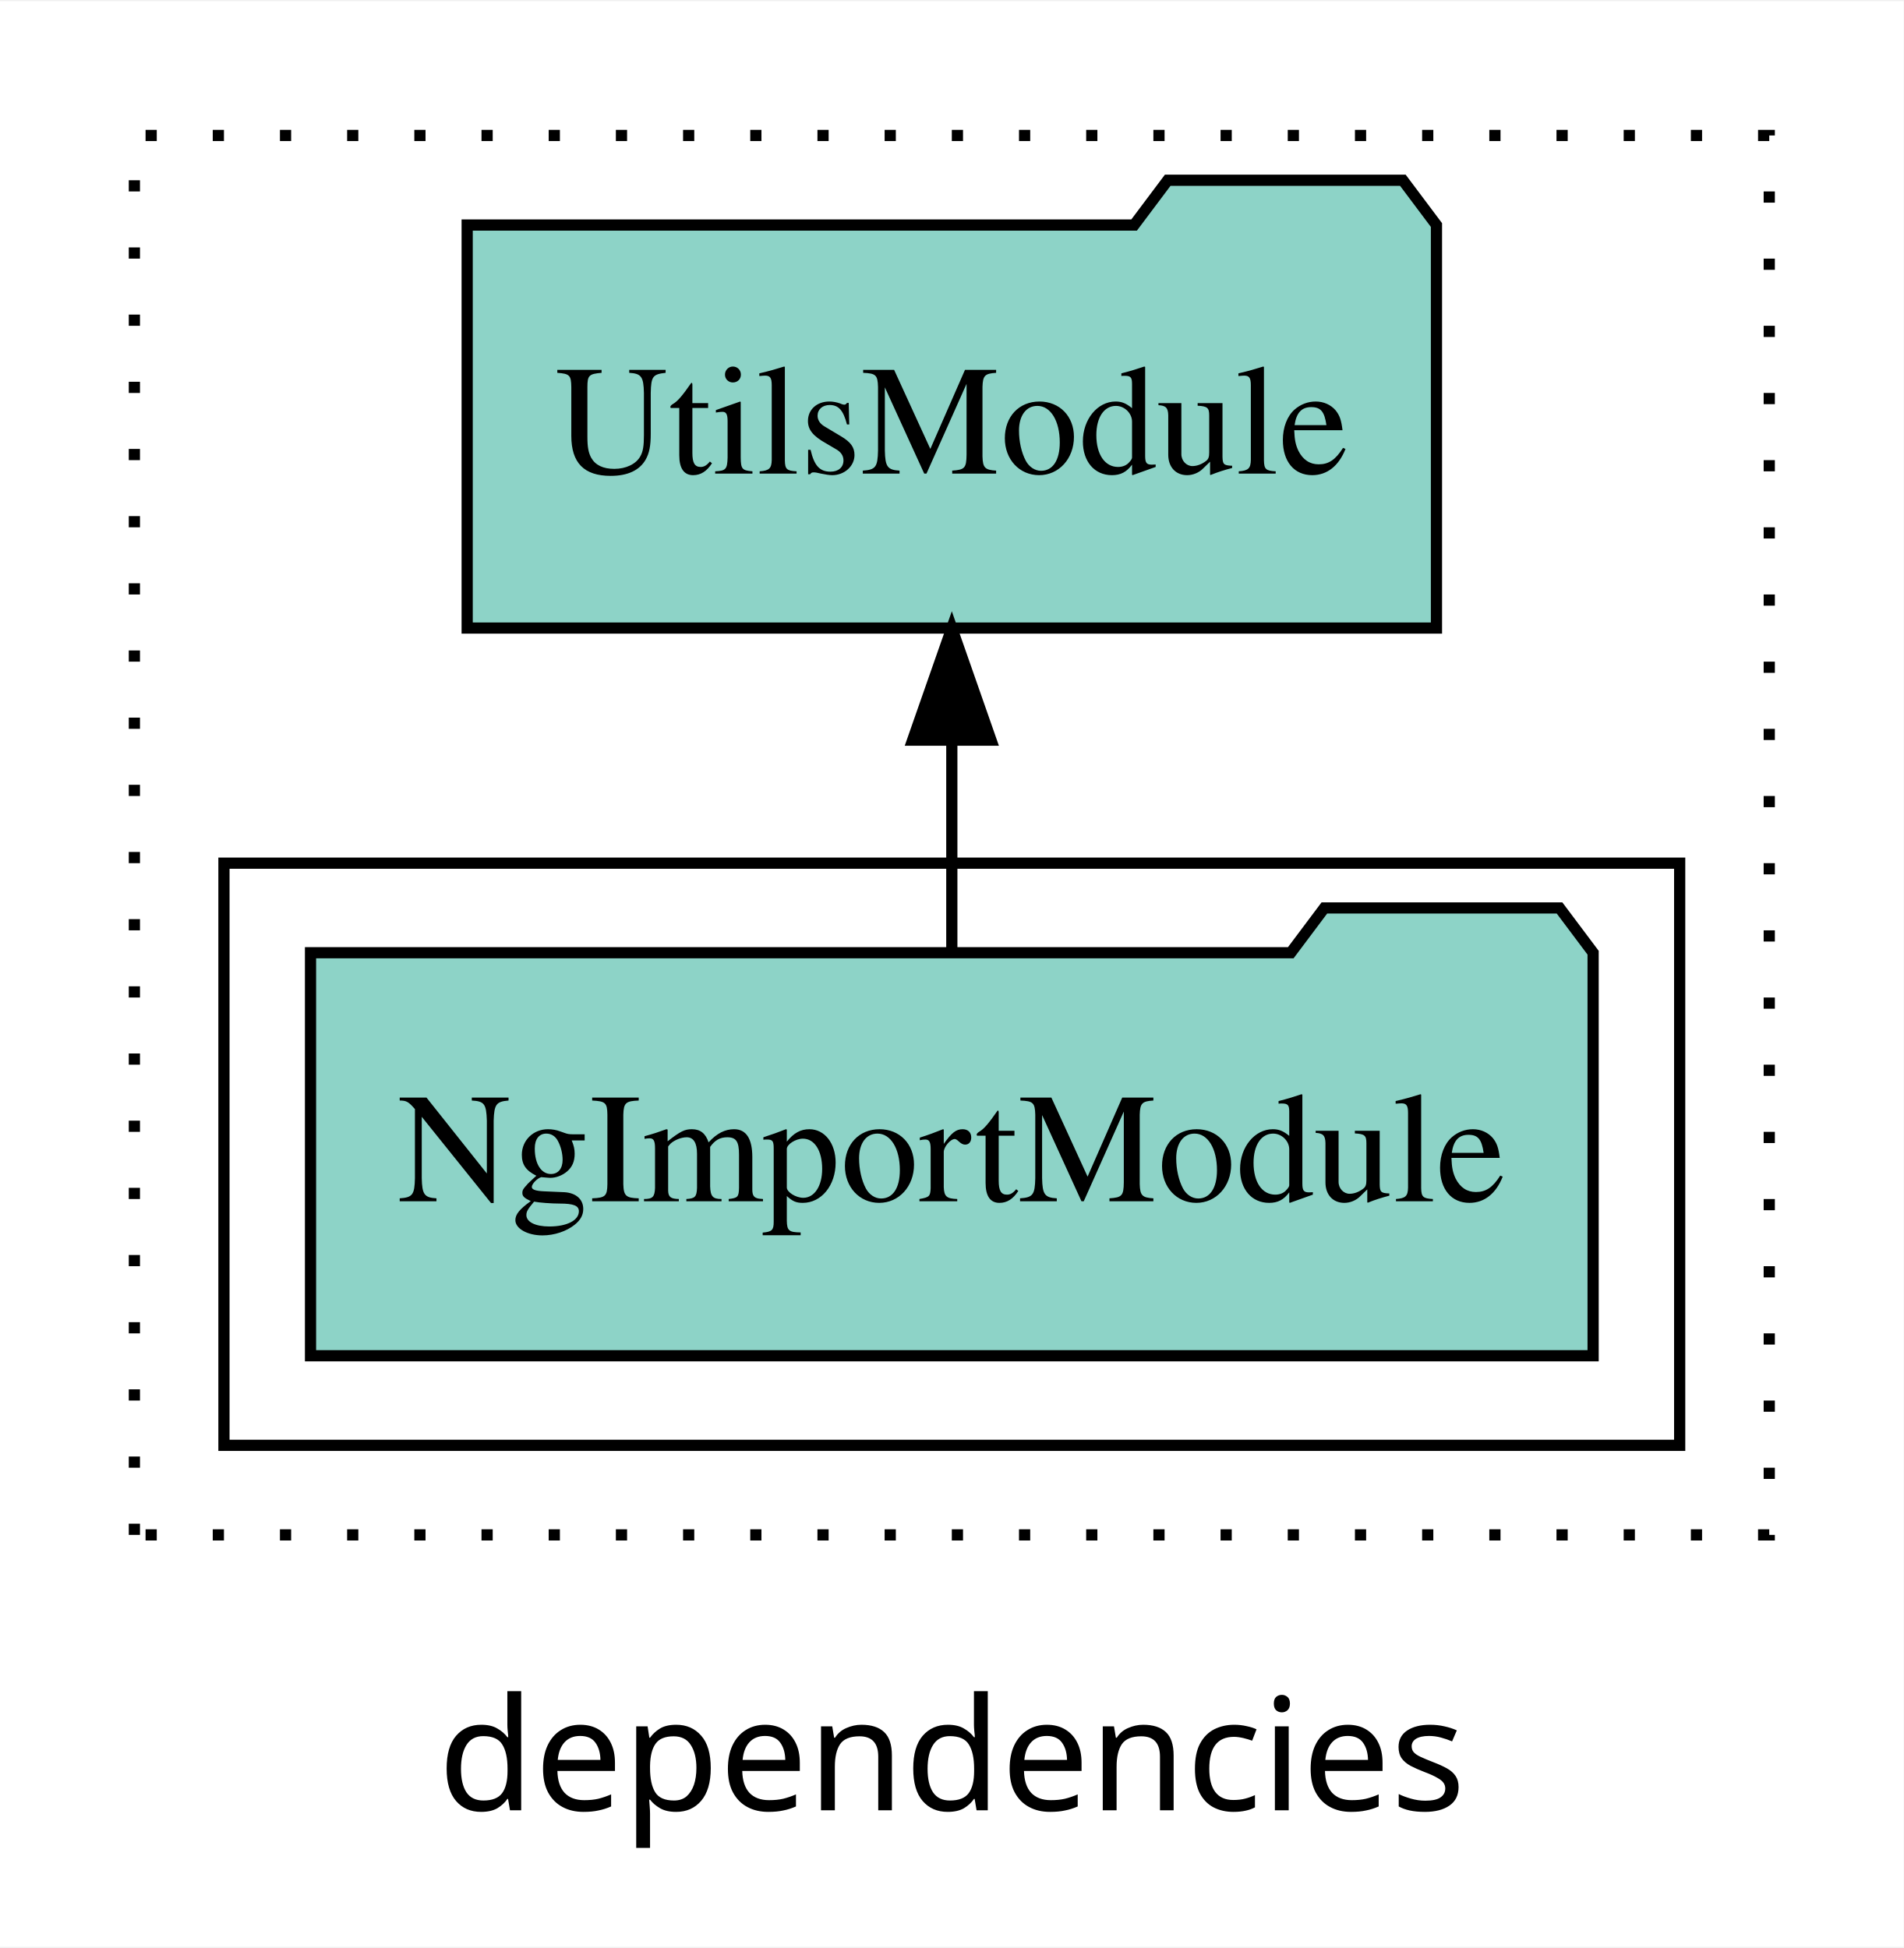
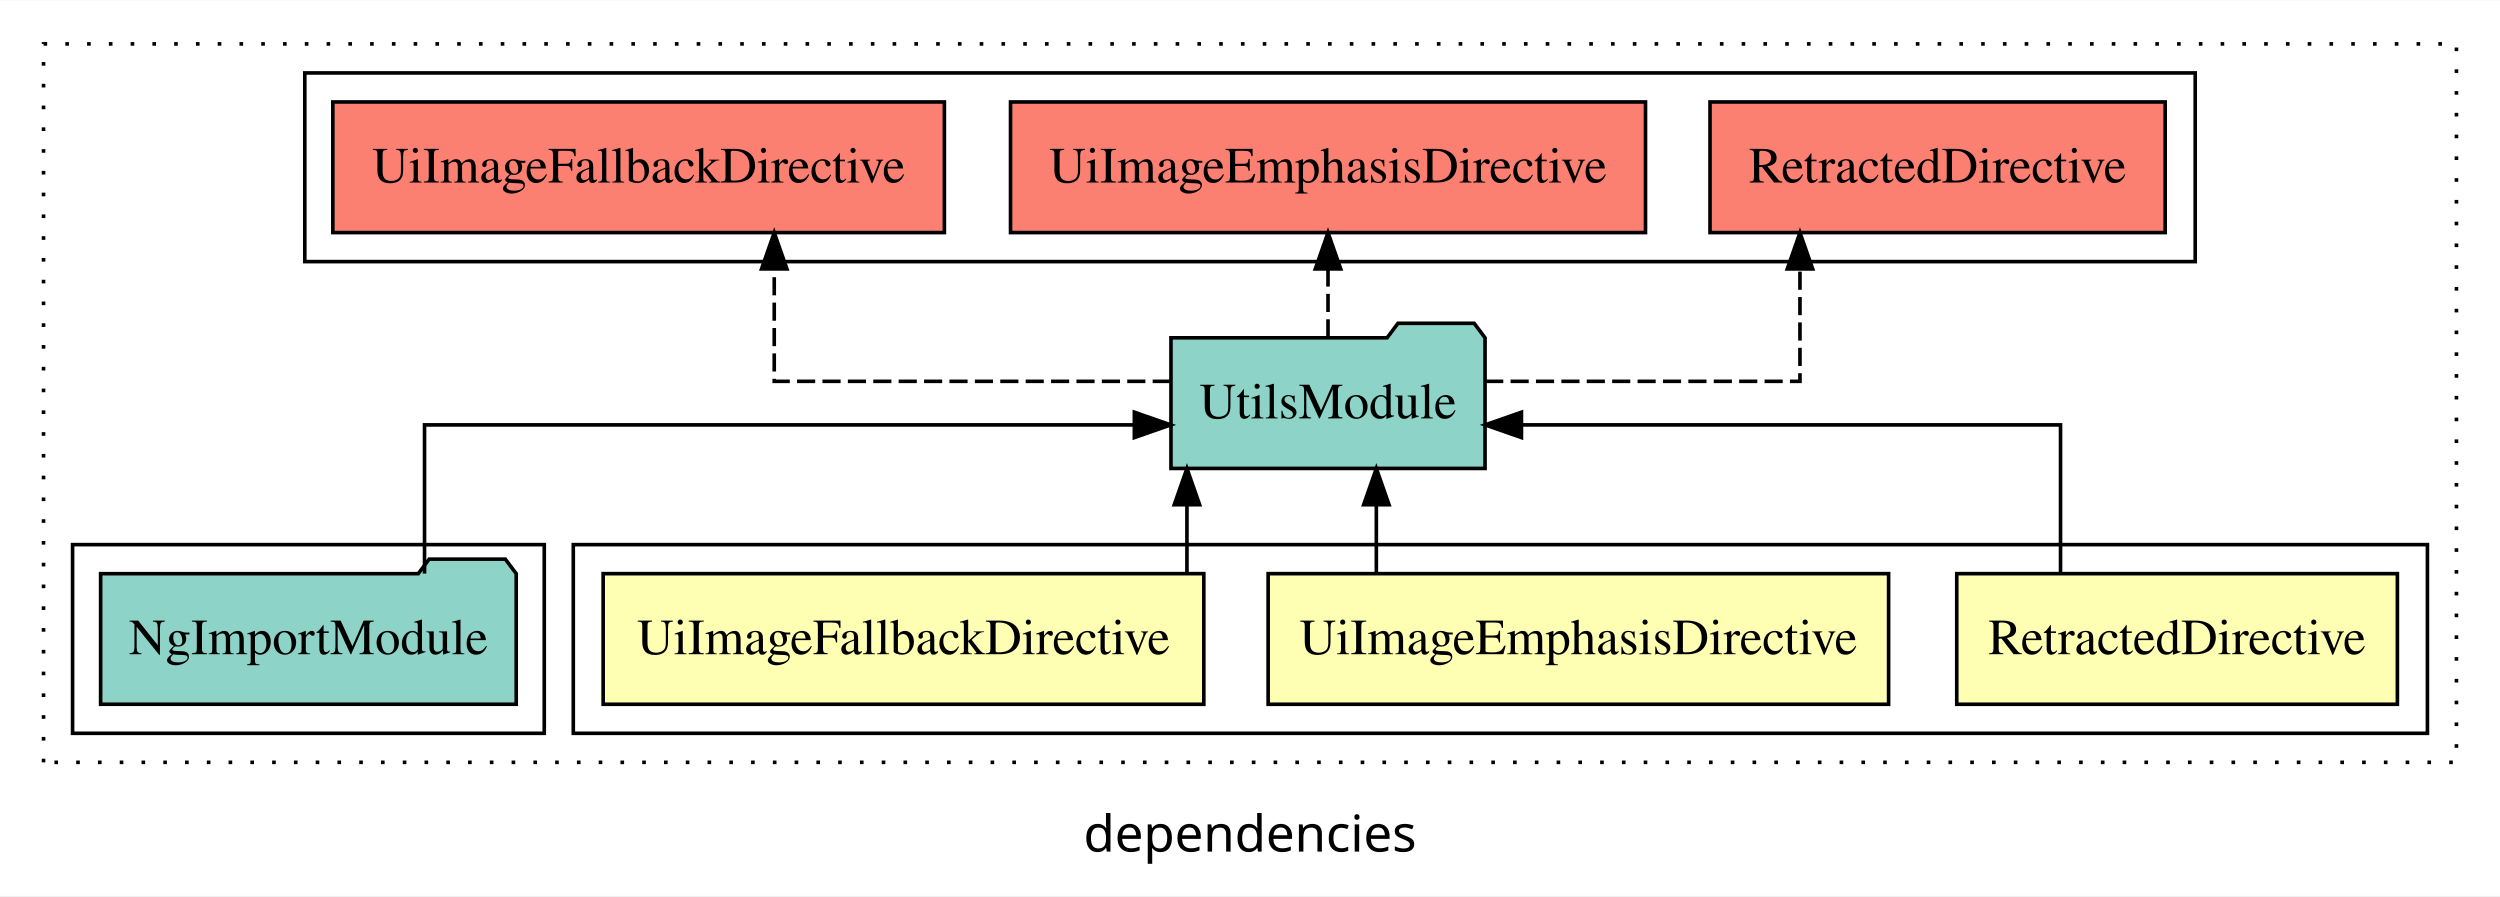
- <svg xmlns="http://www.w3.org/2000/svg" width="170pt" height="174pt" viewBox="0.00 0.00 170.00 173.80">
-   <g id="graph0" class="graph" transform="scale(1 1) rotate(0) translate(4 169.8)">
-     <polygon fill="white" stroke="transparent" points="-4,4 -4,-169.8 166,-169.8 166,4 -4,4" />
-     <text text-anchor="middle" x="81" y="-8.2" font-family="sans-serif" font-size="14.00">dependencies</text>
+ <svg xmlns="http://www.w3.org/2000/svg" width="689pt" height="247pt" viewBox="0.00 0.00 689.00 246.80">
+   <g id="graph0" class="graph" transform="scale(1 1) rotate(0) translate(4 242.8)">
+     <polygon fill="white" stroke="transparent" points="-4,4 -4,-242.8 685,-242.8 685,4 -4,4" />
+     <text text-anchor="middle" x="340.5" y="-8.2" font-family="sans-serif" font-size="14.00">dependencies</text>
    <g id="clust1" class="cluster">
-       <polygon fill="none" stroke="black" stroke-dasharray="1,5" points="8,-32.8 8,-157.8 154,-157.8 154,-32.8 8,-32.8" />
+       <polygon fill="none" stroke="black" stroke-dasharray="1,5" points="8,-32.8 8,-230.8 673,-230.8 673,-32.8 8,-32.8" />
    </g>
-     <g id="clust3" class="cluster">
+     <g id="clust2" class="cluster">
+       <polygon fill="none" stroke="black" points="154,-40.8 154,-92.8 665,-92.8 665,-40.8 154,-40.8" />
+     </g>
+     <g id="clust7" class="cluster">
+       <polygon fill="none" stroke="black" points="80,-170.8 80,-222.8 601,-222.8 601,-170.8 80,-170.8" />
+     </g>
+     <g id="clust6" class="cluster">
      <polygon fill="none" stroke="black" points="16,-40.8 16,-92.8 146,-92.8 146,-40.8 16,-40.8" />
    </g>
    <g id="node1" class="node">
+       <polygon fill="#ffffb3" stroke="black" points="656.72,-84.8 535.28,-84.8 535.28,-48.8 656.72,-48.8 656.72,-84.8" />
+       <text text-anchor="middle" x="596" y="-62.6" font-family="Times,serif" font-size="14.00">RetractedDirective</text>
+     </g>
+     <g id="node4" class="node">
+       <polygon fill="#8dd3c7" stroke="black" points="405.28,-149.8 402.28,-153.8 381.28,-153.8 378.28,-149.8 318.72,-149.8 318.72,-113.8 405.28,-113.8 405.28,-149.8" />
+       <text text-anchor="middle" x="362" y="-127.6" font-family="Times,serif" font-size="14.00">UtilsModule</text>
+     </g>
+     <g id="edge1" class="edge">
+       <path fill="none" stroke="black" d="M563.88,-84.82C563.88,-102.17 563.88,-125.8 563.88,-125.8 563.88,-125.8 415.31,-125.8 415.31,-125.8" />
+       <polygon fill="black" stroke="black" points="415.31,-122.3 405.31,-125.8 415.31,-129.3 415.31,-122.3" />
+     </g>
+     <g id="node2" class="node">
+       <polygon fill="#ffffb3" stroke="black" points="516.5,-84.8 345.5,-84.8 345.5,-48.8 516.5,-48.8 516.5,-84.8" />
+       <text text-anchor="middle" x="431" y="-62.6" font-family="Times,serif" font-size="14.00">UiImageEmphasisDirective</text>
+     </g>
+     <g id="edge2" class="edge">
+       <path fill="none" stroke="black" d="M375.32,-84.91C375.32,-84.91 375.32,-103.79 375.32,-103.79" />
+       <polygon fill="black" stroke="black" points="371.82,-103.79 375.32,-113.79 378.82,-103.79 371.82,-103.79" />
+     </g>
+     <g id="node3" class="node">
+       <polygon fill="#ffffb3" stroke="black" points="327.77,-84.8 162.23,-84.8 162.23,-48.8 327.77,-48.8 327.77,-84.8" />
+       <text text-anchor="middle" x="245" y="-62.6" font-family="Times,serif" font-size="14.00">UiImageFallbackDirective</text>
+     </g>
+     <g id="edge3" class="edge">
+       <path fill="none" stroke="black" d="M323.12,-84.91C323.12,-84.91 323.12,-103.79 323.12,-103.79" />
+       <polygon fill="black" stroke="black" points="319.62,-103.79 323.12,-113.79 326.62,-103.79 319.62,-103.79" />
+     </g>
+     <g id="node6" class="node">
+       <polygon fill="#fb8072" stroke="black" points="592.72,-214.8 467.28,-214.8 467.28,-178.8 592.72,-178.8 592.72,-214.8" />
+       <text text-anchor="middle" x="530" y="-192.6" font-family="Times,serif" font-size="14.00">RetractedDirective </text>
+     </g>
+     <g id="edge5" class="edge">
+       <path fill="none" stroke="black" stroke-dasharray="5,2" d="M405.31,-137.8C443.15,-137.8 492.07,-137.8 492.07,-137.8 492.07,-137.8 492.07,-168.78 492.07,-168.78" />
+       <polygon fill="black" stroke="black" points="488.57,-168.78 492.07,-178.78 495.57,-168.78 488.57,-168.78" />
+     </g>
+     <g id="node7" class="node">
+       <polygon fill="#fb8072" stroke="black" points="449.5,-214.8 274.5,-214.8 274.5,-178.8 449.5,-178.8 449.5,-214.8" />
+       <text text-anchor="middle" x="362" y="-192.6" font-family="Times,serif" font-size="14.00">UiImageEmphasisDirective </text>
+     </g>
+     <g id="edge6" class="edge">
+       <path fill="none" stroke="black" stroke-dasharray="5,2" d="M362,-149.91C362,-149.91 362,-168.79 362,-168.79" />
+       <polygon fill="black" stroke="black" points="358.5,-168.79 362,-178.79 365.5,-168.79 358.5,-168.79" />
+     </g>
+     <g id="node8" class="node">
+       <polygon fill="#fb8072" stroke="black" points="256.27,-214.8 87.73,-214.8 87.73,-178.8 256.27,-178.8 256.27,-214.8" />
+       <text text-anchor="middle" x="172" y="-192.6" font-family="Times,serif" font-size="14.00">UiImageFallbackDirective </text>
+     </g>
+     <g id="edge7" class="edge">
+       <path fill="none" stroke="black" stroke-dasharray="5,2" d="M318.67,-137.8C273.55,-137.8 209.38,-137.8 209.38,-137.8 209.38,-137.8 209.38,-168.78 209.38,-168.78" />
+       <polygon fill="black" stroke="black" points="205.88,-168.78 209.38,-178.78 212.88,-168.78 205.88,-168.78" />
+     </g>
+     <g id="node5" class="node">
      <polygon fill="#8dd3c7" stroke="black" points="138.27,-84.8 135.27,-88.8 114.27,-88.8 111.27,-84.8 23.73,-84.8 23.73,-48.8 138.27,-48.8 138.27,-84.8" />
      <text text-anchor="middle" x="81" y="-62.6" font-family="Times,serif" font-size="14.00">NgImportModule</text>
    </g>
-     <g id="node2" class="node">
-       <polygon fill="#8dd3c7" stroke="black" points="124.28,-149.8 121.28,-153.8 100.28,-153.8 97.28,-149.8 37.72,-149.8 37.72,-113.8 124.28,-113.8 124.28,-149.8" />
-       <text text-anchor="middle" x="81" y="-127.6" font-family="Times,serif" font-size="14.00">UtilsModule</text>
-     </g>
-     <g id="edge1" class="edge">
-       <path fill="none" stroke="black" d="M81,-84.91C81,-84.91 81,-103.79 81,-103.79" />
-       <polygon fill="black" stroke="black" points="77.5,-103.79 81,-113.79 84.5,-103.79 77.5,-103.79" />
+     <g id="edge4" class="edge">
+       <path fill="none" stroke="black" d="M113,-84.82C113,-102.17 113,-125.8 113,-125.8 113,-125.8 308.63,-125.8 308.63,-125.8" />
+       <polygon fill="black" stroke="black" points="308.63,-129.3 318.63,-125.8 308.63,-122.3 308.63,-129.3" />
    </g>
  </g>
</svg>
